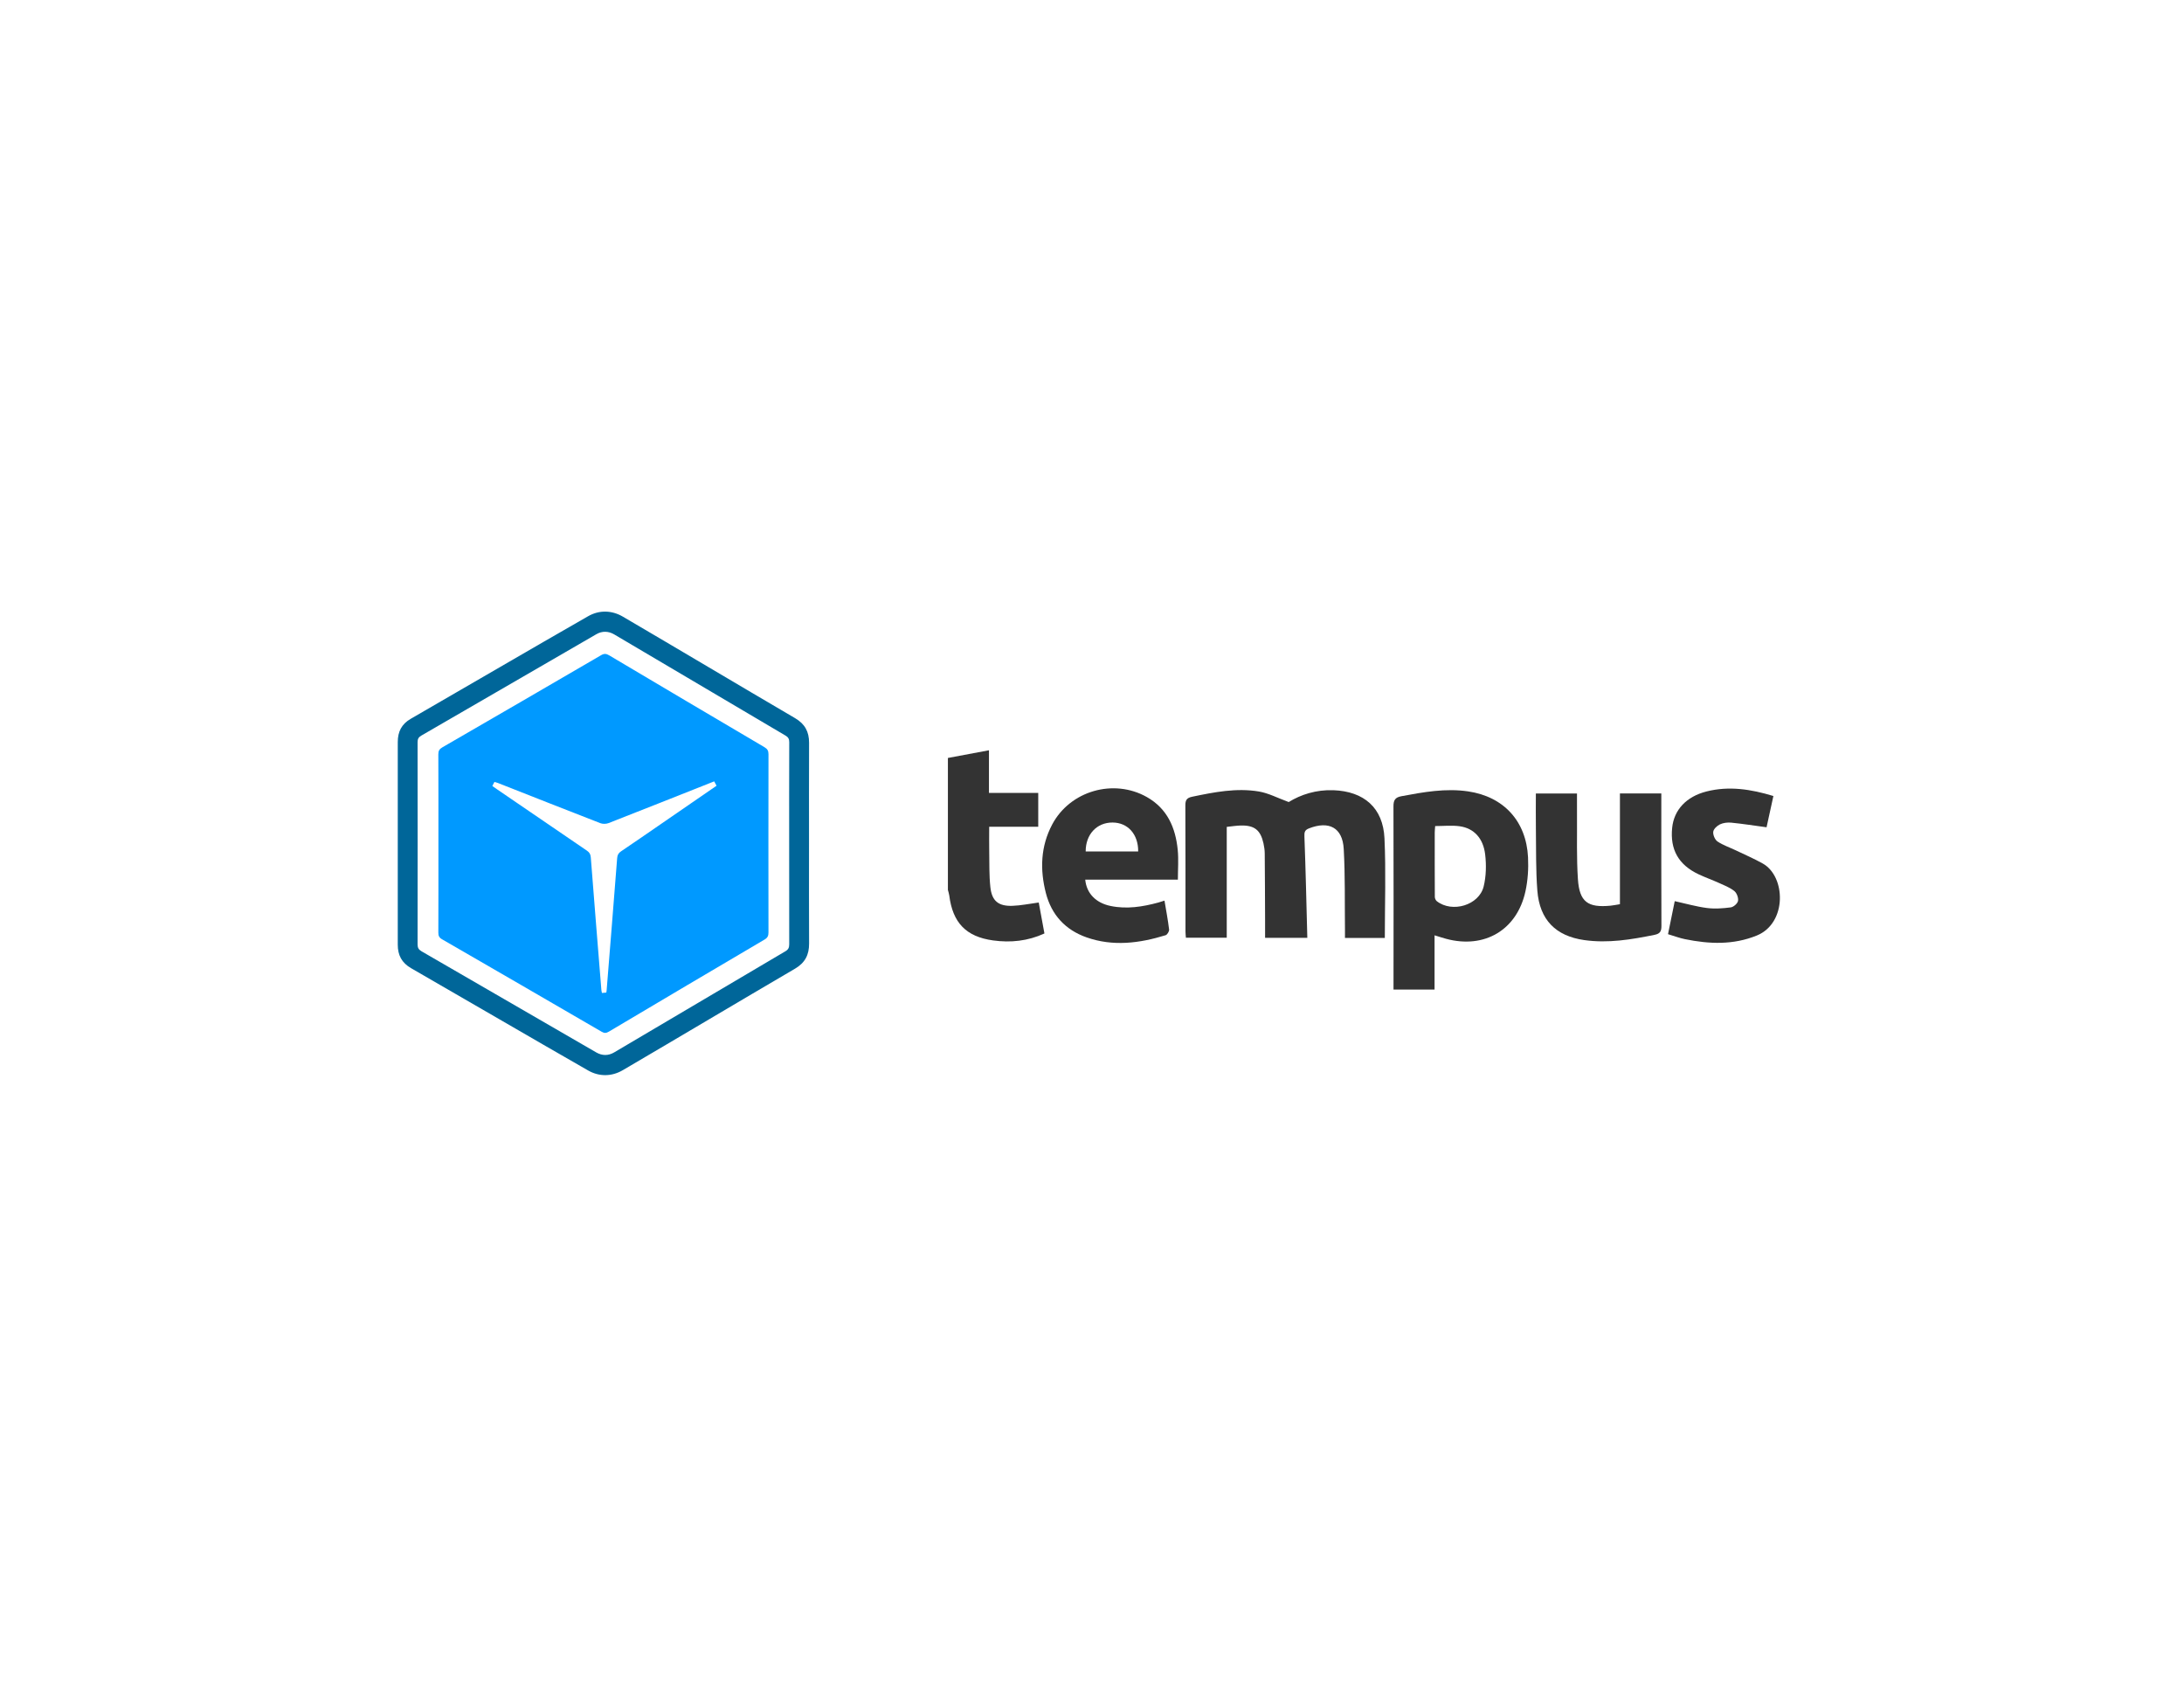
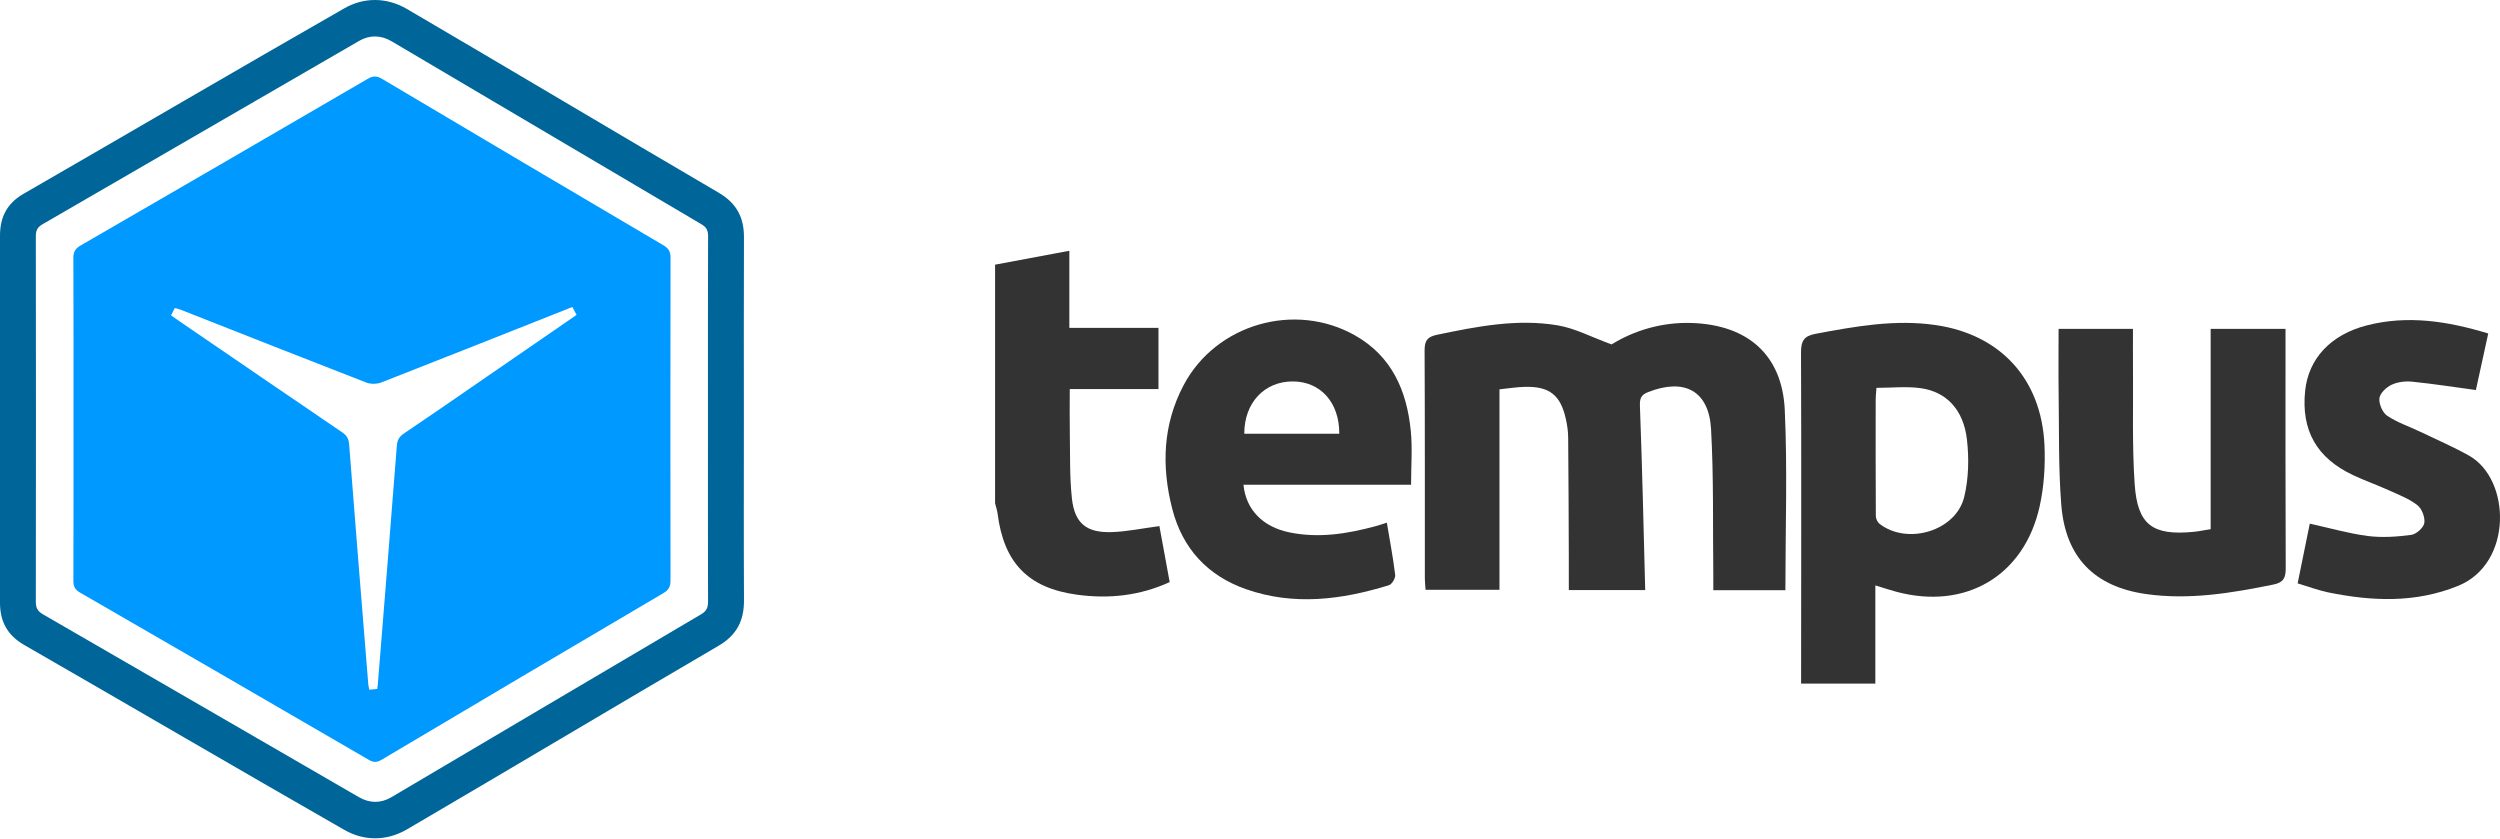
- <svg xmlns="http://www.w3.org/2000/svg" version="1.1" id="Layer_1" x="0px" y="0px" width="792px" height="612px" viewBox="0 0 792 612" enable-background="new 0 0 792 612" xml:space="preserve">
-   <path fill-rule="evenodd" clip-rule="evenodd" fill="#006699" d="M293.383,305.908c0,12.066-0.041,24.135,0.023,36.2  c0.021,4.081-1.445,6.991-5.102,9.13c-20.858,12.205-41.607,24.596-62.463,36.807c-4.026,2.355-8.561,2.391-12.569,0.097  c-21.442-12.273-42.765-24.755-64.179-37.075c-3.418-1.966-4.85-4.74-4.848-8.529c0.014-24.494,0.012-48.989,0.002-73.483  c-0.001-3.706,1.357-6.492,4.713-8.427c21.455-12.372,42.822-24.894,64.32-37.191c3.99-2.282,8.551-2.213,12.576,0.145  c20.854,12.213,41.605,24.601,62.461,36.811c3.582,2.096,5.1,4.938,5.083,8.957C293.35,281.534,293.383,293.721,293.383,305.908z   M286.179,305.833c0-12.243-0.019-24.485,0.029-36.728c0.005-1.175-0.358-1.801-1.366-2.395  c-20.713-12.207-41.396-24.461-62.104-36.675c-2.089-1.232-4.375-1.29-6.47-0.079c-21.176,12.242-42.321,24.537-63.498,36.776  c-1.032,0.597-1.341,1.253-1.339,2.407c0.035,24.425,0.035,48.852,0,73.277c-0.002,1.226,0.36,1.896,1.443,2.521  c21.133,12.199,42.232,24.453,63.355,36.666c2.102,1.216,4.354,1.251,6.464,0.005c20.705-12.22,41.389-24.476,62.106-36.673  c1.1-0.646,1.404-1.357,1.401-2.555C286.164,330.199,286.179,318.016,286.179,305.833z" />
-   <path fill-rule="evenodd" clip-rule="evenodd" fill="#0099FF" d="M278.679,273.467c0.002-1.229-0.37-1.901-1.451-2.537  c-18.808-11.073-37.591-22.188-56.356-33.331c-1.051-0.625-1.82-0.654-2.893-0.029c-19.166,11.17-38.352,22.309-57.559,33.408  c-1.078,0.623-1.471,1.28-1.465,2.518c0.049,10.743,0.029,21.486,0.029,32.23c0,10.803,0.016,21.607-0.025,32.41  c-0.004,1.139,0.275,1.824,1.319,2.427c19.319,11.145,38.616,22.327,57.898,33.536c0.947,0.551,1.614,0.564,2.577-0.01  c18.816-11.176,37.65-22.32,56.512-33.42c1.102-0.648,1.412-1.358,1.41-2.562C278.645,316.561,278.643,295.015,278.679,273.467z   M238.742,299.429c-4.498,3.093-8.982,6.207-13.515,9.25c-0.938,0.63-1.331,1.297-1.42,2.451  c-1.235,15.973-2.533,31.939-3.817,47.908c-0.02,0.238-0.064,0.475-0.116,0.857c-0.489,0.047-0.997,0.096-1.587,0.15  c-0.081-0.423-0.18-0.759-0.207-1.102c-1.293-16.027-2.596-32.055-3.838-48.087c-0.09-1.151-0.5-1.804-1.431-2.436  c-10.868-7.38-21.707-14.805-32.554-22.219c-0.541-0.369-1.074-0.752-1.721-1.207c0.258-0.496,0.49-0.944,0.765-1.47  c0.468,0.138,0.866,0.224,1.241,0.371c12.379,4.871,24.746,9.769,37.149,14.578c0.876,0.34,2.118,0.32,2.998-0.023  c12.725-4.969,25.415-10.023,38.306-15.132c0.313,0.585,0.561,1.05,0.848,1.588C252.77,289.776,245.756,294.604,238.742,299.429z" />
+ <svg xmlns="http://www.w3.org/2000/svg" version="1.1" id="Layer_1" x="0px" y="0px" width="501.208px" height="168.068px" viewBox="0 0 501.208 168.068" enable-background="new 0 0 501.208 168.068" xml:space="preserve">
+   <path fill="#006699" d="M149.135,84.138c0,12.064-0.041,24.135,0.023,36.2c0.02,4.081-1.445,6.989-5.103,9.13  c-20.858,12.205-41.607,24.596-62.463,36.807c-4.026,2.355-8.561,2.391-12.569,0.097C47.582,154.1,26.259,141.617,4.845,129.299  c-3.418-1.968-4.85-4.74-4.848-8.529C0.011,96.275,0.009,71.78-0.001,47.287c-0.001-3.706,1.357-6.492,4.713-8.428  c21.455-12.372,42.822-24.894,64.32-37.19c3.99-2.282,8.551-2.213,12.576,0.145c20.854,12.213,41.605,24.602,62.461,36.812  c3.582,2.096,5.1,4.938,5.083,8.957C149.102,59.764,149.135,71.952,149.135,84.138z M141.931,84.063  c0-12.243-0.019-24.484,0.028-36.728c0.006-1.175-0.357-1.801-1.365-2.396C119.881,32.733,99.198,20.479,78.49,8.265  c-2.089-1.231-4.375-1.29-6.47-0.079C50.844,20.428,29.699,32.723,8.522,44.963c-1.032,0.597-1.341,1.253-1.339,2.407  c0.035,24.425,0.035,48.852,0,73.276c-0.002,1.226,0.36,1.896,1.443,2.521c21.133,12.197,42.232,24.451,63.355,36.666  c2.102,1.216,4.354,1.251,6.464,0.005c20.705-12.222,41.39-24.478,62.106-36.675c1.1-0.646,1.404-1.355,1.4-2.555  C141.917,108.429,141.931,96.246,141.931,84.063z" />
+   <path fill="#0099FF" d="M134.431,51.697c0.002-1.229-0.37-1.9-1.451-2.536C114.172,38.088,95.389,26.972,76.624,15.83  c-1.051-0.625-1.82-0.654-2.893-0.029C54.565,26.97,35.379,38.109,16.172,49.209c-1.078,0.623-1.471,1.279-1.465,2.518  c0.049,10.743,0.029,21.486,0.029,32.229c0,10.805,0.016,21.607-0.025,32.41c-0.004,1.141,0.275,1.824,1.319,2.429  c19.319,11.145,38.616,22.325,57.898,33.534c0.947,0.553,1.614,0.564,2.577-0.01c18.816-11.176,37.65-22.318,56.512-33.42  c1.103-0.646,1.411-1.357,1.409-2.562C134.397,94.791,134.395,73.246,134.431,51.697z M94.494,77.659  c-4.498,3.093-8.982,6.207-13.515,9.25c-0.938,0.63-1.331,1.297-1.42,2.451c-1.235,15.973-2.533,31.939-3.817,47.908  c-0.02,0.238-0.064,0.475-0.116,0.855c-0.489,0.049-0.997,0.098-1.587,0.15c-0.081-0.423-0.18-0.759-0.207-1.102  c-1.293-16.027-2.596-32.057-3.838-48.089c-0.09-1.149-0.5-1.804-1.431-2.436c-10.868-7.38-21.707-14.805-32.554-22.219  c-0.541-0.369-1.074-0.752-1.721-1.207c0.258-0.496,0.49-0.944,0.765-1.47c0.468,0.138,0.866,0.224,1.241,0.371  c12.379,4.871,24.746,9.769,37.149,14.577c0.876,0.34,2.118,0.32,2.998-0.021c12.725-4.969,25.415-10.023,38.306-15.132  c0.313,0.585,0.562,1.05,0.848,1.588C108.522,68.007,101.508,72.835,94.494,77.659z" />
  <g>
-     <path fill-rule="evenodd" clip-rule="evenodd" fill="#333333" d="M505.339,358.816c0.013-22.13,0.062-44.261-0.017-66.391   c-0.008-2.259,0.582-3.292,2.859-3.719c8.02-1.501,16.035-2.966,24.227-1.752c12.891,1.908,21.064,10.769,21.715,23.903   c0.202,4.105-0.064,8.361-0.945,12.368c-3.076,13.997-14.851,20.905-28.725,17.192c-1.271-0.34-2.521-0.76-4.229-1.279   c0,6.704,0,13.191,0,19.678C515.262,358.816,510.301,358.816,505.339,358.816z M520.444,299.528   c-0.075,1.112-0.153,1.72-0.154,2.326c-0.007,7.789-0.017,15.579,0.031,23.368c0.003,0.528,0.321,1.233,0.729,1.552   c5.589,4.348,15.336,1.457,16.991-5.38c0.894-3.688,0.982-7.753,0.54-11.542c-0.689-5.913-4.083-9.512-9.187-10.248   C526.491,299.185,523.478,299.528,520.444,299.528z" />
-     <path fill-rule="evenodd" clip-rule="evenodd" fill="#333333" d="M343.744,274.832c4.846-0.908,9.688-1.815,14.889-2.788   c0,5.246,0,10.228,0,15.456c6.103,0,11.896,0,17.87,0c0,4.17,0,8.092,0,12.277c-5.827,0-11.624,0-17.786,0   c0,3.135-0.042,6.022,0.012,8.908c0.078,4.329-0.048,8.683,0.413,12.973c0.541,5.034,2.925,6.965,8.023,6.788   c3.063-0.105,6.104-0.754,9.521-1.203c0.639,3.477,1.332,7.242,2.064,11.225c-6.004,2.756-12.262,3.406-18.636,2.523   c-9.82-1.359-14.617-6.435-15.872-16.279c-0.089-0.689-0.328-1.359-0.498-2.039C343.744,306.725,343.744,290.779,343.744,274.832z" />
-     <path fill-rule="evenodd" clip-rule="evenodd" fill="#333333" d="M502.188,340.089c-4.584,0-9.329,0-14.452,0   c0-1.062,0.012-2.085-0.001-3.108c-0.113-9.734,0.096-19.484-0.452-29.195c-0.435-7.705-5.352-10.266-12.627-7.407   c-1.527,0.602-1.685,1.382-1.624,2.983c0.46,12.175,0.723,24.361,1.052,36.701c-5.399,0-10.212,0-15.316,0   c0-2.314,0.008-4.508-0.001-6.701c-0.032-7.969-0.052-15.938-0.127-23.904c-0.013-1.229-0.195-2.475-0.461-3.675   c-1.065-4.808-3.276-6.565-8.194-6.459c-1.657,0.037-3.31,0.314-5.12,0.498c0,13.47,0,26.732,0,40.193c-4.99,0-9.803,0-14.816,0   c-0.05-0.742-0.146-1.508-0.146-2.273c-0.008-15.229,0.028-30.459-0.049-45.689c-0.01-1.934,0.494-2.751,2.479-3.165   c8-1.668,16.037-3.262,24.193-1.895c3.471,0.58,6.743,2.34,10.813,3.824c4.384-2.714,9.989-4.525,16.205-4.292   c11.088,0.416,18.005,6.37,18.519,17.432C502.615,315.873,502.188,327.832,502.188,340.089z" />
-     <path fill-rule="evenodd" clip-rule="evenodd" fill="#333333" d="M427.145,318.955c-11.362,0-22.47,0-33.6,0   c0.477,4.971,3.845,8.43,9.161,9.537c5.877,1.227,11.619,0.31,17.308-1.227c0.68-0.184,1.345-0.415,2.273-0.703   c0.594,3.553,1.253,6.996,1.673,10.47c0.079,0.655-0.661,1.886-1.264,2.07c-9.468,2.918-19.063,4.157-28.66,0.785   c-7.709-2.71-12.738-8.161-14.777-16.126c-2.176-8.506-1.89-16.87,2.288-24.778c6.47-12.245,22.305-16.805,34.373-9.963   c7.409,4.203,10.371,11.114,11.167,19.128C427.434,311.629,427.145,315.17,427.145,318.955z M412.749,308.722   c0.04-6.234-3.739-10.45-9.279-10.482c-5.733-0.032-9.782,4.3-9.762,10.482C400.056,308.722,406.403,308.722,412.749,308.722z" />
-     <path fill-rule="evenodd" clip-rule="evenodd" fill="#333333" d="M556.961,287.709c5.113,0,9.861,0,14.912,0   c0,2.65-0.02,5.192,0.005,7.731c0.069,7.789-0.191,15.601,0.333,23.359c0.559,8.234,3.584,10.39,11.834,9.595   c1.043-0.102,2.072-0.324,3.402-0.535c0-13.401,0-26.726,0-40.159c5.075,0,9.834,0,15.01,0c0,0.876,0,1.722,0,2.568   c0,15.142-0.03,30.285,0.039,45.427c0.01,1.891-0.423,2.85-2.433,3.258c-8.444,1.723-16.92,3.139-25.549,1.916   c-10.393-1.473-16.184-7.377-17.013-17.906c-0.59-7.483-0.417-15.031-0.53-22.55C556.909,296.264,556.961,292.115,556.961,287.709z   " />
-     <path fill-rule="evenodd" clip-rule="evenodd" fill="#333333" d="M604.885,338.727c0.861-4.238,1.649-8.114,2.435-11.978   c3.985,0.878,7.776,1.979,11.648,2.481c2.846,0.367,5.821,0.156,8.684-0.223c1.013-0.135,2.469-1.426,2.626-2.373   c0.187-1.119-0.477-2.864-1.373-3.571c-1.63-1.286-3.676-2.068-5.602-2.94c-2.412-1.092-4.92-1.977-7.315-3.104   c-7.296-3.436-10.411-8.973-9.6-16.879c0.665-6.481,5.135-11.3,12.427-13.154c8.158-2.072,16.119-0.839,24.284,1.642   c-0.866,3.964-1.701,7.791-2.477,11.336c-4.452-0.602-8.608-1.254-12.79-1.674c-1.361-0.137-2.925,0.052-4.138,0.631   c-1.047,0.498-2.31,1.7-2.414,2.702c-0.117,1.136,0.628,2.873,1.565,3.502c2.026,1.358,4.425,2.152,6.651,3.217   c3.262,1.559,6.589,3.002,9.739,4.763c8.421,4.704,8.854,21.616-2.142,26.103c-8.563,3.492-17.275,3.117-26.067,1.324   C609.057,340.13,607.152,339.403,604.885,338.727z" />
+     <path fill="#333333" d="M361.09,137.047c0.014-22.132,0.064-44.263-0.016-66.393c-0.008-2.259,0.582-3.292,2.857-3.719   c8.021-1.501,16.035-2.966,24.229-1.752c12.891,1.908,21.063,10.769,21.715,23.903c0.201,4.104-0.064,8.359-0.945,12.366   c-3.076,13.997-14.852,20.905-28.725,17.192c-1.271-0.34-2.521-0.76-4.23-1.279c0,6.704,0,13.191,0,19.68   C371.014,137.047,366.053,137.047,361.09,137.047z M376.196,77.759c-0.074,1.11-0.152,1.72-0.154,2.325   c-0.006,7.788-0.018,15.578,0.031,23.367c0.004,0.528,0.32,1.233,0.729,1.554c5.59,4.348,15.336,1.457,16.992-5.382   c0.893-3.688,0.982-7.753,0.539-11.542c-0.689-5.911-4.082-9.512-9.188-10.246C382.243,77.415,379.229,77.759,376.196,77.759z" />
+     <path fill="#333333" d="M199.497,53.062c4.846-0.908,9.688-1.814,14.889-2.788c0,5.246,0,10.229,0,15.456   c6.103,0,11.896,0,17.869,0c0,4.17,0,8.092,0,12.277c-5.826,0-11.623,0-17.785,0c0,3.135-0.043,6.021,0.012,8.906   c0.078,4.329-0.048,8.685,0.413,12.975c0.541,5.034,2.925,6.965,8.022,6.788c3.063-0.105,6.104-0.754,9.521-1.203   c0.639,3.477,1.332,7.242,2.064,11.225c-6.004,2.756-12.263,3.406-18.637,2.523c-9.82-1.359-14.617-6.437-15.871-16.279   c-0.09-0.688-0.328-1.358-0.498-2.039C199.497,84.955,199.497,69.01,199.497,53.062z" />
+     <path fill="#333333" d="M357.94,118.319c-4.586,0-9.328,0-14.451,0c0-1.062,0.012-2.085-0.002-3.106   c-0.113-9.734,0.096-19.484-0.451-29.195c-0.438-7.705-5.354-10.266-12.627-7.407c-1.527,0.603-1.688,1.382-1.625,2.983   c0.461,12.175,0.723,24.359,1.053,36.699c-5.4,0-10.213,0-15.316,0c0-2.313,0.01-4.508-0.002-6.699   c-0.029-7.971-0.051-15.938-0.127-23.904c-0.012-1.229-0.193-2.475-0.461-3.675c-1.063-4.81-3.273-6.565-8.191-6.459   c-1.658,0.037-3.313,0.313-5.121,0.498c0,13.47,0,26.73,0,40.191c-4.99,0-9.805,0-14.816,0c-0.049-0.74-0.145-1.508-0.145-2.271   c-0.01-15.229,0.025-30.459-0.051-45.689c-0.01-1.934,0.494-2.751,2.479-3.164c8-1.669,16.037-3.263,24.193-1.896   c3.471,0.58,6.742,2.34,10.813,3.824c4.385-2.714,9.99-4.525,16.205-4.292c11.088,0.416,18.006,6.37,18.52,17.432   C358.368,94.103,357.94,106.062,357.94,118.319z" />
+     <path fill="#333333" d="M282.897,97.185c-11.361,0-22.471,0-33.6,0c0.477,4.971,3.846,8.43,9.16,9.537   c5.877,1.227,11.619,0.31,17.309-1.229c0.68-0.184,1.346-0.415,2.273-0.703c0.594,3.555,1.252,6.996,1.672,10.472   c0.08,0.653-0.66,1.886-1.264,2.068c-9.468,2.918-19.063,4.157-28.66,0.785c-7.709-2.71-12.738-8.161-14.777-16.126   c-2.176-8.506-1.889-16.87,2.289-24.776c6.47-12.246,22.305-16.807,34.373-9.963c7.408,4.203,10.371,11.113,11.166,19.128   C283.186,89.859,282.897,93.4,282.897,97.185z M268.5,86.952c0.041-6.232-3.738-10.45-9.277-10.48   c-5.734-0.032-9.783,4.3-9.764,10.48C255.809,86.952,262.154,86.952,268.5,86.952z" />
+     <path fill="#333333" d="M412.713,65.939c5.113,0,9.861,0,14.912,0c0,2.65-0.021,5.192,0.004,7.731   c0.07,7.788-0.191,15.601,0.334,23.358c0.559,8.234,3.584,10.392,11.834,9.595c1.043-0.102,2.072-0.322,3.402-0.533   c0-13.401,0-26.728,0-40.159c5.074,0,9.834,0,15.01,0c0,0.876,0,1.722,0,2.568c0,15.142-0.031,30.284,0.039,45.427   c0.01,1.891-0.424,2.85-2.434,3.258c-8.443,1.723-16.922,3.139-25.551,1.916c-10.393-1.473-16.184-7.377-17.012-17.906   c-0.59-7.481-0.418-15.031-0.531-22.55C412.661,74.495,412.713,70.345,412.713,65.939z" />
+     <path fill="#333333" d="M460.637,116.957c0.861-4.236,1.648-8.112,2.436-11.978c3.984,0.878,7.775,1.979,11.646,2.481   c2.848,0.365,5.822,0.154,8.686-0.225c1.014-0.135,2.469-1.426,2.627-2.373c0.186-1.119-0.479-2.864-1.373-3.571   c-1.631-1.284-3.678-2.066-5.604-2.938c-2.412-1.092-4.92-1.977-7.314-3.104c-7.297-3.436-10.41-8.973-9.602-16.879   c0.666-6.479,5.137-11.3,12.428-13.153c8.158-2.072,16.119-0.839,24.283,1.642c-0.865,3.964-1.699,7.791-2.477,11.336   c-4.451-0.602-8.607-1.254-12.789-1.674c-1.361-0.137-2.926,0.052-4.139,0.631c-1.047,0.498-2.311,1.7-2.414,2.702   c-0.117,1.136,0.629,2.873,1.564,3.502c2.025,1.358,4.426,2.152,6.65,3.217c3.262,1.561,6.59,3.002,9.74,4.765   c8.42,4.702,8.854,21.614-2.145,26.103c-8.563,3.492-17.273,3.117-26.064,1.324C464.809,118.36,462.905,117.634,460.637,116.957z" />
  </g>
</svg>
